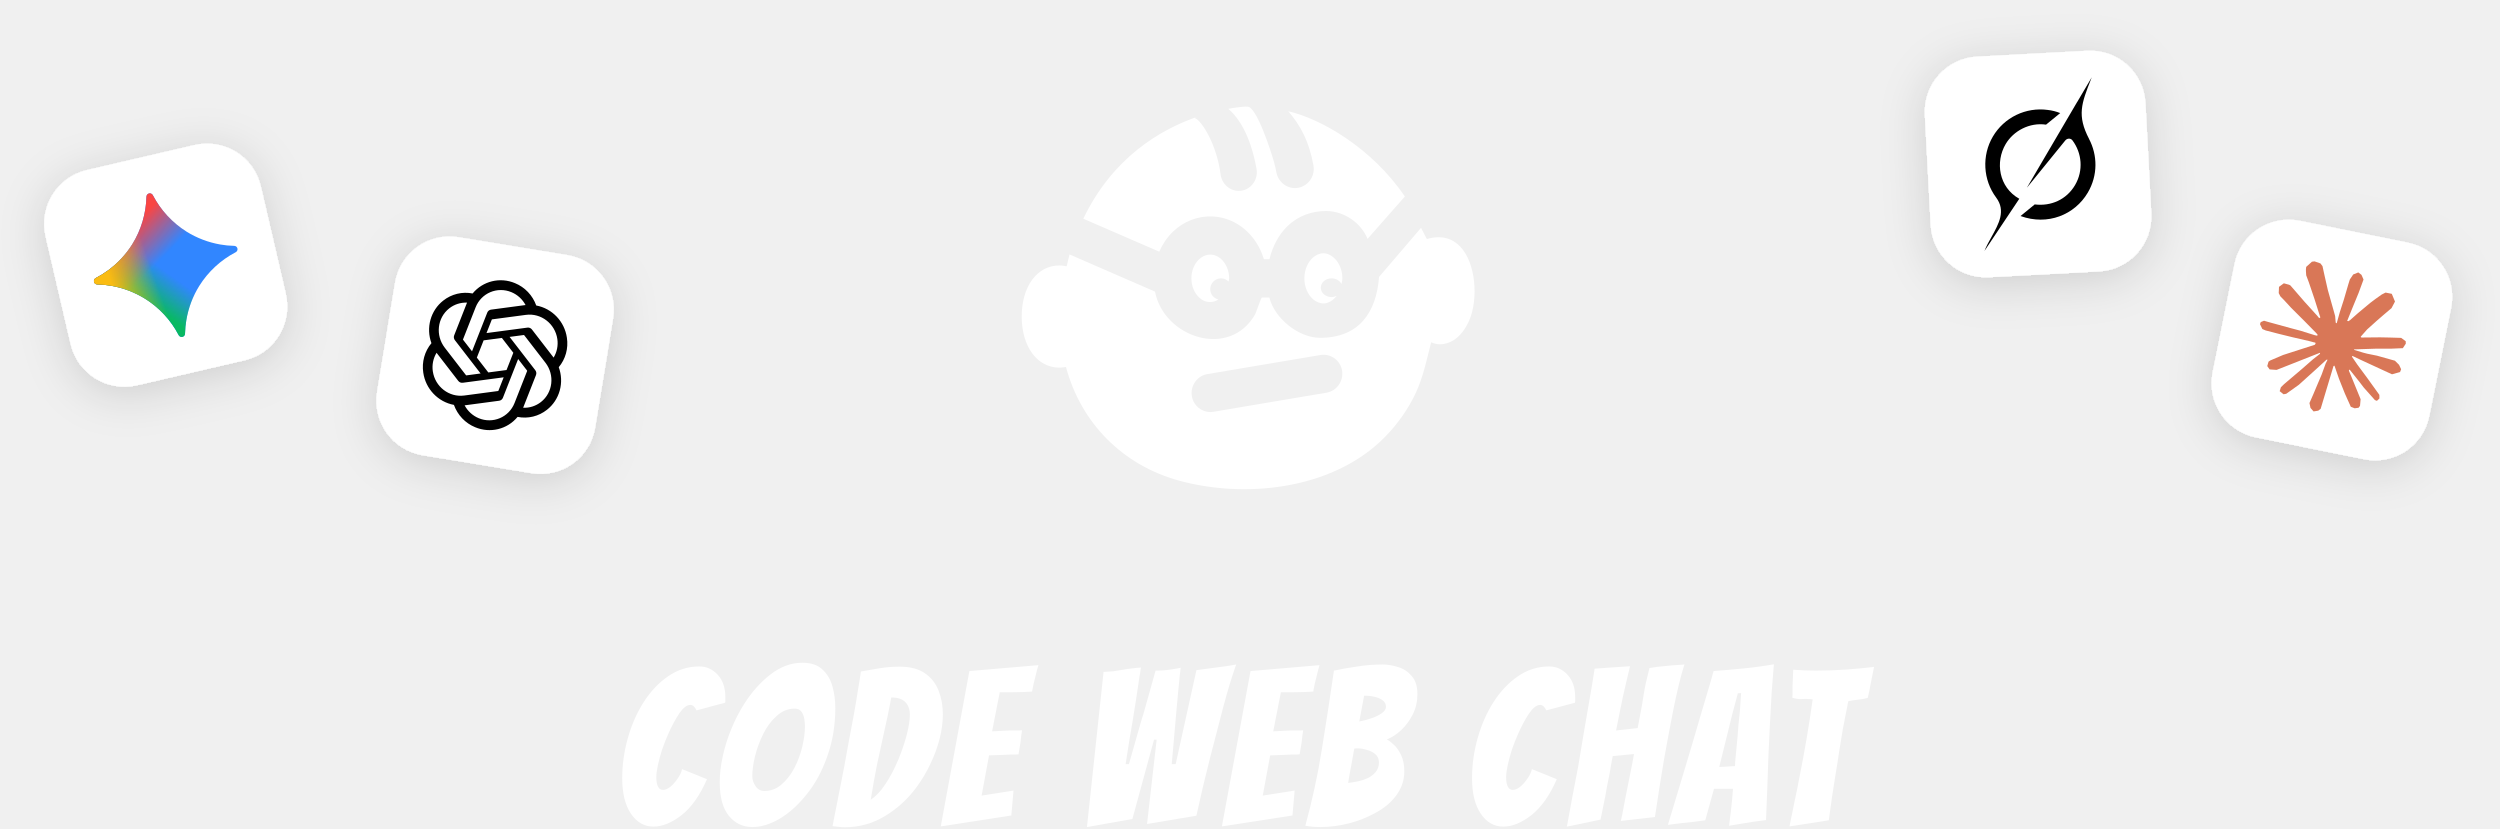
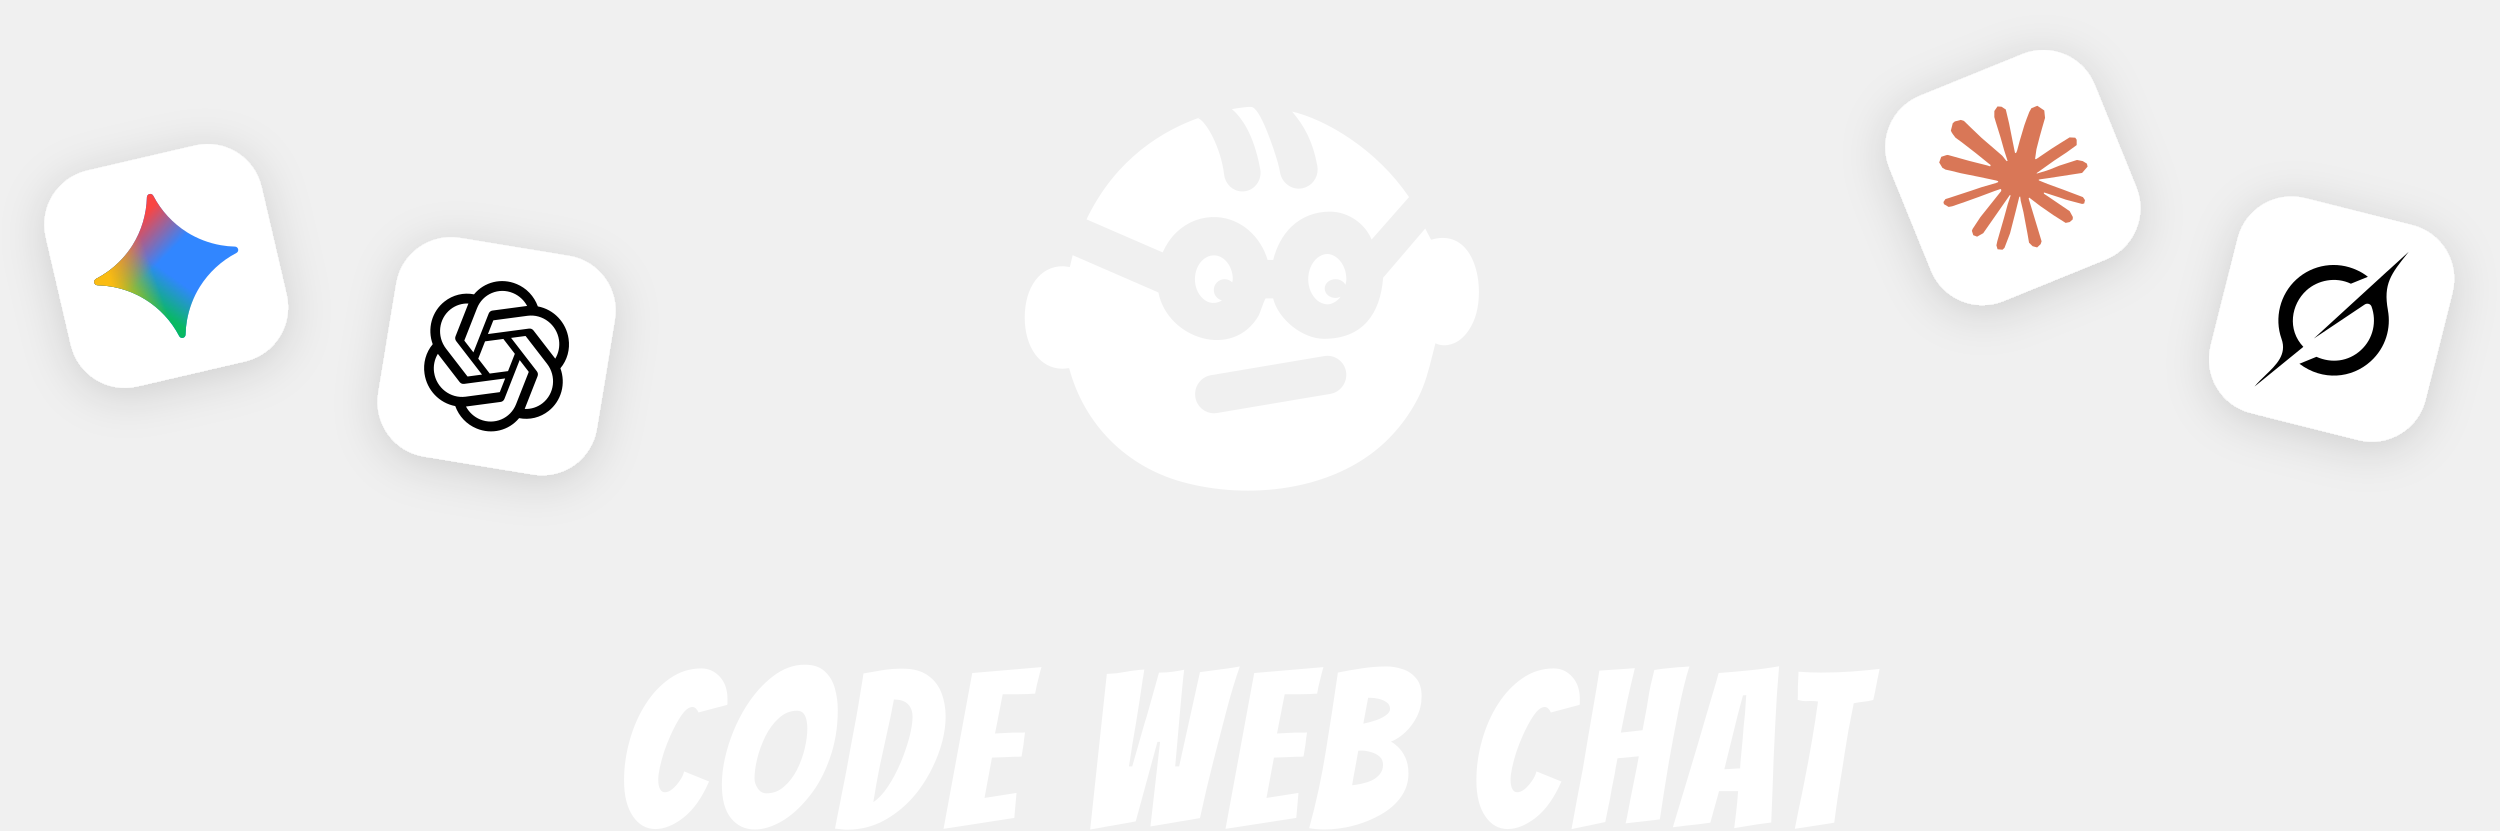
- <svg xmlns="http://www.w3.org/2000/svg" width="679" height="225" viewBox="0 0 679 225" fill="none">
+ <svg xmlns="http://www.w3.org/2000/svg" width="677" height="225" viewBox="0 0 677 225" fill="none">
  <g clip-path="url(#clip0_863_150)">
    <path fill-rule="evenodd" clip-rule="evenodd" d="M387.536 64.924C395.554 62.565 399.515 69.108 400.331 76.234C400.787 80.175 400.283 84.31 398.963 87.204C398.026 89.247 396.706 91.169 394.858 92.361C393.729 93.09 392.361 93.528 390.993 93.504C389.48 93.455 388.712 92.945 388.712 92.945C388.462 93.906 388.226 94.859 387.992 95.805C386.947 100.021 385.942 104.08 383.863 108.074C381.583 112.476 378.534 116.489 374.933 119.87C360.938 132.981 338.037 135.437 320.177 130.524C305.053 126.365 293.627 115.03 289.522 99.682C288.802 99.779 288.13 99.852 287.746 99.852C281.696 99.852 277.495 94.136 277.495 85.964C277.495 77.791 281.696 72.075 287.746 72.1C287.962 72.1 288.394 72.1 289.714 72.318C289.823 71.886 289.924 71.438 290.025 70.988C290.169 70.349 290.313 69.707 290.482 69.108L313.695 79.202C316.144 91.728 333.98 97.59 340.918 85.331C341.001 85.179 341.216 84.585 341.472 83.874C341.952 82.544 342.578 80.807 342.766 80.807H344.758C346.151 86.45 352.68 91.753 358.538 91.753C369.1 91.753 373.829 84.869 374.549 75.213L385.952 61.884C386.252 62.516 386.498 62.96 386.744 63.404C386.99 63.848 387.236 64.292 387.536 64.924ZM354.313 107.66L360.266 106.663C363.075 106.176 364.947 103.501 364.515 100.679C364.059 97.858 361.418 95.961 358.633 96.423L327.907 101.604C325.122 102.09 323.25 104.766 323.706 107.587C324.114 110.117 326.274 111.917 328.747 111.917C329.035 111.917 329.299 111.892 329.587 111.844L333.86 111.114L351.846 108.074L354.313 107.66Z" fill="white" />
    <path d="M349.896 30.215C353.28 34.155 355.561 38.436 356.737 44.955C357.169 47.338 355.897 49.746 353.688 50.671C353.568 50.719 353.424 50.768 353.304 50.817C350.352 51.838 347.231 49.868 346.655 46.779C346.487 45.879 346.295 44.979 346.055 44.152V44.128C346.055 44.128 346.007 43.982 345.935 43.714C345.215 41.136 341.23 28.755 338.781 28.974C338.781 28.974 338.421 28.853 336.212 29.145C336.164 29.145 336.116 29.169 336.068 29.169C336.045 29.169 336.045 29.169 336.021 29.169C335.324 29.266 334.484 29.388 333.596 29.558C333.884 29.801 334.148 30.045 334.436 30.312C336.021 31.942 339.477 35.979 341.278 45.855C341.83 48.968 339.501 51.887 336.404 51.838C336.381 51.838 336.333 51.838 336.309 51.838C333.836 51.79 331.819 49.844 331.507 47.363C330.571 39.652 326.514 32.769 324.474 32.039L325.17 31.723C315.208 35.153 302.173 42.79 294.227 59.403L314.848 68.354C315.736 66.335 316.984 64.462 318.568 62.93C321.569 60.035 325.482 58.576 329.491 58.795C336.021 59.16 341.35 63.951 343.27 70.397H344.782C345.647 66.87 347.303 63.708 349.751 61.349C352.68 58.551 356.401 57.311 360.146 57.311C365.115 57.311 369.676 60.57 371.428 64.875L381.559 53.37C372.653 40.212 358.778 32.258 349.896 30.215Z" fill="white" />
    <path d="M359.594 68.791C359.546 68.791 359.474 68.791 359.426 68.791C358.274 68.791 357.361 69.35 356.761 69.813C355.201 71.102 354.265 73.266 354.265 75.602C354.265 77.937 355.201 80.101 356.761 81.391C357.361 81.877 358.37 82.436 359.594 82.412C360.818 82.364 362.09 81.585 363.051 80.345C362.619 80.539 362.162 80.685 361.658 80.685C360.026 80.685 358.73 79.542 358.73 78.131C358.73 76.72 360.026 75.602 361.658 75.602C362.859 75.602 363.891 76.234 364.347 77.134C364.443 76.623 364.587 76.161 364.587 75.602C364.587 71.661 361.994 68.913 359.594 68.791Z" fill="white" />
    <path d="M328.939 69.156C328.867 69.156 328.795 69.156 328.699 69.156C327.306 69.156 326.25 69.862 325.602 70.494C324.33 71.71 323.586 73.583 323.586 75.602C323.586 77.621 324.33 79.493 325.602 80.71C326.274 81.366 327.331 82.145 328.915 82.023C329.635 81.975 330.307 81.731 330.907 81.342C329.635 81.026 328.699 79.907 328.699 78.521C328.699 76.915 330.019 75.602 331.627 75.602C332.444 75.602 333.164 75.942 333.692 76.478C333.716 76.186 333.836 75.918 333.836 75.602C333.836 72.197 331.627 69.302 328.939 69.156Z" fill="white" />
  </g>
  <path d="M486.03 224.448C486.465 222.272 486.9 220.116 487.335 217.979C487.81 215.804 488.245 213.667 488.641 211.57C490.144 204.054 491.37 196.853 492.32 189.97C491.885 189.89 491.43 189.851 490.955 189.851C490.48 189.811 490.025 189.811 489.59 189.851C488.641 189.93 487.711 189.811 486.801 189.495C486.841 189.178 486.86 188.842 486.86 188.486C486.86 188.09 486.86 187.695 486.86 187.299C486.86 186.864 486.86 186.449 486.86 186.053C486.86 185.618 486.88 185.202 486.92 184.807C486.959 184.372 486.979 183.917 486.979 183.442C486.979 182.928 486.999 182.413 487.038 181.899C488.067 181.978 489.096 182.037 490.124 182.077C491.153 182.116 492.181 182.136 493.21 182.136C496.138 182.136 498.927 182.037 501.577 181.84C504.268 181.642 506.74 181.404 508.995 181.127L508.343 184.332L507.808 187.121C507.611 188.15 507.433 188.961 507.274 189.554C506.839 189.673 506.404 189.772 505.969 189.851C505.534 189.93 505.098 189.989 504.663 190.029C504.228 190.068 503.773 190.128 503.298 190.207C502.863 190.286 502.428 190.365 501.993 190.444C501.399 193.372 500.905 195.904 500.509 198.04C500.153 200.177 499.817 202.234 499.5 204.212C499.223 206.15 498.887 208.287 498.492 210.621C497.819 214.617 497.226 218.672 496.711 222.786L486.03 224.448Z" fill="white" />
  <path d="M469.621 224.27C469.7 223.597 469.779 222.945 469.858 222.312C469.937 221.679 470.017 221.046 470.096 220.413L470.452 217.089C470.491 216.536 470.531 216.021 470.57 215.547C470.61 215.072 470.65 214.637 470.689 214.241H465.526L463.153 222.786C462.282 222.905 461.254 223.044 460.067 223.202C458.88 223.321 457.772 223.439 456.743 223.558C456.11 223.637 455.478 223.716 454.845 223.795C454.251 223.874 453.638 223.953 453.005 224.033L457.693 208.485C458.247 206.625 458.88 204.509 459.592 202.135C460.304 199.761 461.016 197.328 461.728 194.836C462.48 192.343 463.172 190.009 463.805 187.833C464.478 185.618 465.012 183.759 465.408 182.255C468.098 182.057 470.828 181.82 473.597 181.543C476.406 181.266 479.136 180.89 481.786 180.416C481.588 182.631 481.391 185.143 481.193 187.952C481.035 190.721 480.876 193.59 480.718 196.557C480.599 199.524 480.461 202.452 480.303 205.34C480.224 208.069 480.125 210.898 480.006 213.826C479.887 216.714 479.769 219.681 479.65 222.727C479.056 222.806 478.463 222.885 477.87 222.964C477.276 223.044 476.683 223.123 476.089 223.202C475.1 223.36 474.012 223.538 472.825 223.736C471.639 223.934 470.57 224.112 469.621 224.27ZM466.951 208.307C467.188 208.307 467.623 208.287 468.256 208.247C468.929 208.208 469.562 208.168 470.155 208.129C470.748 208.089 471.105 208.069 471.223 208.069C471.223 207.555 471.302 206.507 471.461 204.924C471.619 203.342 471.777 201.68 471.935 199.939C472.014 198.911 472.094 197.862 472.173 196.794C472.291 195.686 472.41 194.559 472.529 193.412L472.885 188.249L471.995 188.308L470.63 193.412L466.951 208.307Z" fill="white" />
  <path d="M425.566 224.507C426.08 221.777 426.575 219.087 427.049 216.436C427.564 213.746 428.078 211.076 428.592 208.425C429.146 205.142 429.66 202.056 430.135 199.168C430.649 196.28 431.144 193.411 431.619 190.563C432.133 187.714 432.627 184.728 433.102 181.602L442.716 180.949C442.043 183.719 441.371 186.607 440.698 189.613C440.065 192.62 439.472 195.548 438.918 198.396L444.793 197.743C445.07 196.359 445.327 194.994 445.564 193.649C445.841 192.264 446.079 190.899 446.276 189.554C446.474 188.249 446.712 186.923 446.989 185.578C447.305 184.193 447.641 182.809 447.997 181.424C449.422 181.187 450.866 181.009 452.329 180.89C453.793 180.732 455.02 180.633 456.009 180.593C456.998 180.514 457.492 180.475 457.492 180.475C456.978 182.057 456.464 183.917 455.949 186.053C455.435 188.189 454.94 190.444 454.466 192.818C453.991 195.192 453.536 197.565 453.101 199.939C452.666 202.273 452.27 204.449 451.914 206.467C451.479 208.999 451.063 211.551 450.668 214.122C450.272 216.654 449.877 219.245 449.481 221.896L440.223 222.964C440.5 221.777 440.738 220.61 440.936 219.463C441.173 218.276 441.39 217.129 441.588 216.021C441.984 214.122 442.38 212.144 442.775 210.087C443.21 208.03 443.547 206.269 443.784 204.805L438.028 205.339C437.869 206.091 437.711 206.902 437.553 207.772C437.434 208.643 437.276 209.572 437.078 210.562C436.88 211.551 436.683 212.52 436.485 213.469C436.327 214.379 436.168 215.289 436.01 216.199C435.812 217.267 435.595 218.335 435.357 219.404C435.12 220.472 434.902 221.54 434.705 222.608L425.566 224.507Z" fill="white" />
  <path d="M408.293 224.507C405.801 224.507 403.763 223.34 402.181 221.006C400.598 218.672 399.807 215.467 399.807 211.392C399.807 207.674 400.321 204.014 401.35 200.414C402.379 196.774 403.823 193.51 405.682 190.622C407.542 187.734 409.737 185.42 412.269 183.679C414.841 181.899 417.669 181.009 420.755 181.009C422.694 181.009 424.355 181.76 425.74 183.264C427.125 184.767 427.817 186.785 427.817 189.317V190.029C427.817 190.187 427.817 190.326 427.817 190.444C427.817 190.563 427.797 190.701 427.758 190.86L419.984 192.937C419.509 191.948 418.955 191.453 418.322 191.453C417.373 191.453 416.364 192.225 415.296 193.768C414.267 195.31 413.278 197.15 412.329 199.286C411.696 200.711 411.122 202.174 410.608 203.678C410.133 205.181 409.757 206.586 409.48 207.891C409.203 209.197 409.065 210.265 409.065 211.096C409.065 212.322 409.243 213.212 409.599 213.766C409.876 214.28 410.311 214.538 410.904 214.538C411.498 214.538 412.15 214.261 412.863 213.707C413.575 213.113 414.228 212.381 414.821 211.511C415.454 210.641 415.869 209.77 416.067 208.9L422.832 211.63C420.894 216.061 418.579 219.325 415.889 221.421C413.238 223.479 410.706 224.507 408.293 224.507Z" fill="white" />
  <path d="M358.62 224.626C357.157 224.626 355.792 224.507 354.526 224.27C356.425 217.346 357.928 210.383 359.036 203.381C360.183 196.339 361.271 189.257 362.3 182.136C364.357 181.701 366.493 181.325 368.709 181.009C370.924 180.653 373.219 180.475 375.592 180.475C376.898 180.475 378.283 180.712 379.746 181.187C381.21 181.622 382.437 182.433 383.426 183.62C384.454 184.767 384.969 186.409 384.969 188.545C384.969 190.523 384.553 192.343 383.722 194.005C382.892 195.666 381.843 197.091 380.577 198.278C379.311 199.464 378.006 200.315 376.661 200.829C377.214 201.106 377.867 201.601 378.619 202.313C379.371 203.025 380.023 203.974 380.577 205.161C381.131 206.348 381.408 207.792 381.408 209.493C381.408 211.867 380.696 214.023 379.272 215.962C377.887 217.861 376.028 219.443 373.693 220.709C371.438 221.975 369.005 222.944 366.394 223.617C363.783 224.29 361.192 224.626 358.62 224.626ZM369.183 195.963C370.41 195.726 371.577 195.409 372.685 195.014C373.792 194.618 374.682 194.163 375.355 193.649C376.067 193.134 376.423 192.581 376.423 191.987C376.423 191.235 376.126 190.642 375.533 190.207C374.94 189.772 374.228 189.455 373.397 189.257C372.566 189.06 371.794 188.961 371.082 188.961H370.489C370.212 190.543 369.955 191.928 369.717 193.115C369.48 194.262 369.302 195.211 369.183 195.963ZM366.157 212.639C366.948 212.559 367.818 212.421 368.768 212.223C369.717 212.025 370.627 211.729 371.498 211.333C372.368 210.898 373.08 210.344 373.634 209.671C374.228 208.959 374.524 208.109 374.524 207.12C374.524 206.17 374.208 205.418 373.575 204.865C372.942 204.311 372.17 203.915 371.26 203.678C370.39 203.401 369.559 203.262 368.768 203.262H368.293C368.095 203.262 367.937 203.282 367.818 203.322C367.581 204.785 367.304 206.328 366.988 207.95C366.671 209.572 366.394 211.135 366.157 212.639Z" fill="white" />
  <path d="M331.867 224.448L339.641 182.255L358.394 180.653C358.117 181.523 357.879 182.413 357.681 183.323C357.484 184.075 357.286 184.866 357.088 185.697C356.93 186.488 356.791 187.2 356.673 187.833C356.158 187.873 355.426 187.912 354.477 187.952C353.527 187.952 352.558 187.972 351.569 188.011C350.58 188.011 349.729 188.011 349.017 188.011C348.305 188.011 347.929 188.011 347.89 188.011L345.813 198.634L349.255 198.456C349.69 198.416 350.125 198.396 350.56 198.396C351.035 198.396 351.49 198.396 351.925 198.396C352.36 198.396 352.756 198.396 353.112 198.396C353.468 198.396 353.745 198.377 353.943 198.337C353.864 198.891 353.785 199.445 353.705 199.999C353.666 200.513 353.607 201.047 353.527 201.601L352.993 204.865C352.795 204.904 352.538 204.924 352.222 204.924C351.905 204.924 351.529 204.924 351.094 204.924C350.659 204.964 350.204 204.983 349.729 204.983C349.255 204.983 348.8 205.003 348.365 205.043C347.85 205.082 347.316 205.102 346.762 205.102C346.208 205.102 345.615 205.122 344.982 205.161L342.964 216.081L351.628 214.716L351.035 221.481L331.867 224.448Z" fill="white" />
  <path d="M295.218 224.626L299.728 182.492C300.638 182.453 301.528 182.393 302.398 182.314C303.308 182.196 304.179 182.057 305.009 181.899C305.801 181.741 306.612 181.622 307.442 181.543C308.273 181.424 309.084 181.345 309.875 181.305L309.697 182.492C309.658 182.888 309.579 183.343 309.46 183.857C309.381 184.332 309.302 184.886 309.223 185.519C309.025 186.903 308.788 188.486 308.511 190.266C308.234 192.046 307.917 194.025 307.561 196.201C307.324 197.546 307.047 199.168 306.73 201.067C306.453 202.966 306.117 205.122 305.721 207.535H306.612C307.126 205.715 307.601 204.054 308.036 202.55C308.471 201.047 308.847 199.722 309.163 198.574C309.48 197.427 309.777 196.398 310.054 195.488C310.37 194.539 310.627 193.688 310.825 192.937C311.656 190.009 312.328 187.616 312.843 185.756C313.357 183.897 313.693 182.69 313.851 182.136H314.386C315.414 182.136 316.482 182.057 317.59 181.899C318.737 181.741 319.766 181.563 320.676 181.365C320.636 181.523 320.557 182.176 320.439 183.323C320.32 184.47 320.181 185.875 320.023 187.536C319.865 189.198 319.707 190.919 319.548 192.699C319.271 196.062 319.014 198.99 318.777 201.482C318.579 203.974 318.401 205.992 318.243 207.535H319.311L324.949 182.018L328.925 181.483C329.478 181.404 330.052 181.325 330.646 181.246C331.239 181.167 331.852 181.088 332.485 181.009C333.632 180.85 334.72 180.672 335.749 180.475C334.562 183.798 333.375 187.714 332.188 192.225C331.002 196.735 329.815 201.304 328.628 205.933C327.995 208.465 327.362 211.036 326.729 213.647C326.135 216.219 325.542 218.85 324.949 221.54L311.537 223.795L314.148 200.889H313.436L307.561 222.43L295.218 224.626Z" fill="white" />
  <path d="M255.51 224.448L263.283 182.255L282.036 180.653C281.759 181.523 281.522 182.413 281.324 183.323C281.126 184.075 280.928 184.866 280.73 185.697C280.572 186.488 280.434 187.2 280.315 187.833C279.801 187.873 279.069 187.912 278.119 187.952C277.17 187.952 276.2 187.972 275.211 188.011C274.222 188.011 273.372 188.011 272.66 188.011C271.948 188.011 271.572 188.011 271.532 188.011L269.455 198.634L272.897 198.456C273.332 198.416 273.767 198.396 274.203 198.396C274.677 198.396 275.132 198.396 275.567 198.396C276.003 198.396 276.398 198.396 276.754 198.396C277.11 198.396 277.387 198.377 277.585 198.337C277.506 198.891 277.427 199.445 277.348 199.999C277.308 200.513 277.249 201.047 277.17 201.601L276.636 204.865C276.438 204.904 276.181 204.924 275.864 204.924C275.548 204.924 275.172 204.924 274.737 204.924C274.301 204.964 273.847 204.983 273.372 204.983C272.897 204.983 272.442 205.003 272.007 205.043C271.493 205.082 270.958 205.102 270.405 205.102C269.851 205.102 269.257 205.122 268.624 205.161L266.607 216.081L275.271 214.716L274.677 221.481L255.51 224.448Z" fill="white" />
  <path d="M229.434 224.685C228.88 224.685 228.326 224.645 227.772 224.566C227.218 224.527 226.664 224.467 226.111 224.388L229.256 208.425C229.651 206.249 230.067 203.954 230.502 201.541C230.977 199.088 231.432 196.675 231.867 194.301C232.302 191.888 232.678 189.653 232.994 187.596C233.35 185.538 233.627 183.798 233.825 182.373C235.526 182.057 237.247 181.76 238.988 181.483C240.729 181.206 242.509 181.068 244.329 181.068C247.256 181.068 249.571 181.681 251.272 182.908C252.973 184.094 254.2 185.677 254.951 187.655C255.703 189.593 256.079 191.73 256.079 194.064C256.079 196.161 255.782 198.376 255.189 200.71C254.595 203.005 253.745 205.3 252.637 207.594C251.569 209.849 250.283 211.986 248.78 214.003C246.445 217.129 243.597 219.7 240.234 221.718C236.911 223.696 233.311 224.685 229.434 224.685ZM236.496 217.208C237.88 216.298 239.186 214.913 240.412 213.054C241.678 211.194 242.865 208.959 243.973 206.348C244.962 203.935 245.733 201.66 246.287 199.524C246.841 197.348 247.118 195.548 247.118 194.123C247.118 192.66 246.703 191.512 245.872 190.681C245.081 189.851 243.815 189.435 242.074 189.435C241.441 192.838 240.788 195.983 240.116 198.871C239.483 201.759 238.85 204.667 238.217 207.594C237.623 210.522 237.049 213.726 236.496 217.208Z" fill="white" />
  <path d="M204.381 224.626C201.77 224.626 199.634 223.617 197.972 221.599C196.311 219.582 195.48 216.535 195.48 212.461C195.48 210.206 195.757 207.832 196.311 205.339C196.865 202.847 197.636 200.394 198.625 197.981C199.614 195.568 200.762 193.332 202.067 191.275C204.164 187.952 206.577 185.242 209.307 183.145C212.037 181.048 214.905 180 217.912 180C220.285 180 222.105 180.613 223.371 181.84C224.677 183.026 225.587 184.569 226.101 186.468C226.615 188.328 226.872 190.266 226.872 192.284C226.872 196.992 226.141 201.383 224.677 205.458C223.253 209.493 221.393 212.916 219.098 215.724C216.804 218.613 214.351 220.828 211.74 222.371C209.168 223.874 206.716 224.626 204.381 224.626ZM207.586 214.834C209.366 214.834 210.929 214.241 212.274 213.054C213.659 211.867 214.826 210.364 215.775 208.544C216.725 206.685 217.437 204.746 217.912 202.728C218.386 200.711 218.624 198.891 218.624 197.269C218.624 196.636 218.564 195.963 218.446 195.251C218.327 194.499 218.07 193.847 217.674 193.293C217.279 192.739 216.665 192.462 215.835 192.462C214.015 192.462 212.373 193.135 210.909 194.48C209.445 195.785 208.219 197.447 207.23 199.464C206.241 201.522 205.509 203.539 205.034 205.517C204.559 207.496 204.322 209.296 204.322 210.918C204.322 211.748 204.619 212.619 205.212 213.529C205.806 214.399 206.597 214.834 207.586 214.834Z" fill="white" />
  <path d="M177.481 224.507C174.989 224.507 172.952 223.34 171.369 221.006C169.787 218.672 168.995 215.467 168.995 211.392C168.995 207.674 169.51 204.014 170.538 200.414C171.567 196.774 173.011 193.51 174.87 190.622C176.73 187.734 178.925 185.42 181.457 183.679C184.029 181.899 186.858 181.009 189.943 181.009C191.882 181.009 193.544 181.76 194.928 183.264C196.313 184.767 197.005 186.785 197.005 189.317V190.029C197.005 190.187 197.005 190.326 197.005 190.444C197.005 190.563 196.985 190.701 196.946 190.86L189.172 192.937C188.697 191.948 188.143 191.453 187.51 191.453C186.561 191.453 185.552 192.225 184.484 193.768C183.455 195.31 182.466 197.15 181.517 199.286C180.884 200.711 180.31 202.174 179.796 203.678C179.321 205.181 178.945 206.586 178.668 207.891C178.391 209.197 178.253 210.265 178.253 211.096C178.253 212.322 178.431 213.212 178.787 213.766C179.064 214.28 179.499 214.538 180.093 214.538C180.686 214.538 181.339 214.261 182.051 213.707C182.763 213.113 183.416 212.381 184.009 211.511C184.642 210.641 185.058 209.77 185.255 208.9L192.02 211.63C190.082 216.061 187.768 219.325 185.077 221.421C182.427 223.479 179.895 224.507 177.481 224.507Z" fill="white" />
  <g filter="url(#filter0_d_863_150)">
    <rect x="8.995" y="49.592" width="60" height="60" rx="15" transform="rotate(-13.0929 8.99536 49.5918)" fill="white" />
    <path d="M59.792 66.4C56.559 65.831 53.464 64.649 50.675 62.918C46.787 60.492 43.62 57.069 41.503 53.006C41.41 52.825 41.259 52.681 41.074 52.596C40.889 52.51 40.682 52.489 40.484 52.535C40.285 52.581 40.108 52.692 39.98 52.85C39.852 53.008 39.781 53.204 39.776 53.407C39.667 57.988 38.335 62.457 35.918 66.35C34.179 69.134 31.924 71.561 29.273 73.498C28.237 74.261 27.147 74.935 26.007 75.523C25.825 75.615 25.679 75.766 25.593 75.951C25.506 76.136 25.484 76.345 25.531 76.544C25.577 76.743 25.689 76.92 25.848 77.048C26.007 77.176 26.204 77.247 26.408 77.25C27.691 77.273 28.963 77.397 30.233 77.624C33.466 78.192 36.561 79.374 39.35 81.106C43.239 83.532 46.406 86.955 48.524 91.019C48.616 91.201 48.767 91.347 48.952 91.433C49.137 91.52 49.346 91.542 49.545 91.495C49.744 91.449 49.921 91.338 50.049 91.178C50.177 91.019 50.248 90.822 50.251 90.618C50.273 89.334 50.397 88.061 50.625 86.791C51.193 83.558 52.375 80.463 54.107 77.674C56.533 73.786 59.956 70.619 64.02 68.502C64.201 68.409 64.345 68.258 64.43 68.073C64.516 67.888 64.537 67.681 64.491 67.483C64.445 67.284 64.334 67.107 64.176 66.979C64.018 66.851 63.822 66.779 63.619 66.775C62.335 66.752 61.056 66.627 59.792 66.4Z" fill="#3186FF" />
    <path d="M59.792 66.4C56.559 65.831 53.464 64.649 50.675 62.918C46.787 60.492 43.62 57.069 41.503 53.006C41.41 52.825 41.259 52.681 41.074 52.596C40.889 52.51 40.682 52.489 40.484 52.535C40.285 52.581 40.108 52.692 39.98 52.85C39.852 53.008 39.781 53.204 39.776 53.407C39.667 57.988 38.335 62.457 35.918 66.35C34.179 69.134 31.924 71.561 29.273 73.498C28.237 74.261 27.147 74.935 26.007 75.523C25.825 75.615 25.679 75.766 25.593 75.951C25.506 76.136 25.484 76.345 25.531 76.544C25.577 76.743 25.689 76.92 25.848 77.048C26.007 77.176 26.204 77.247 26.408 77.25C27.691 77.273 28.963 77.397 30.233 77.624C33.466 78.192 36.561 79.374 39.35 81.106C43.239 83.532 46.406 86.955 48.524 91.019C48.616 91.201 48.767 91.347 48.952 91.433C49.137 91.52 49.346 91.542 49.545 91.495C49.744 91.449 49.921 91.338 50.049 91.178C50.177 91.019 50.248 90.822 50.251 90.618C50.273 89.334 50.397 88.061 50.625 86.791C51.193 83.558 52.375 80.463 54.107 77.674C56.533 73.786 59.956 70.619 64.02 68.502C64.201 68.409 64.345 68.258 64.43 68.073C64.516 67.888 64.537 67.681 64.491 67.483C64.445 67.284 64.334 67.107 64.176 66.979C64.018 66.851 63.822 66.779 63.619 66.775C62.335 66.752 61.056 66.627 59.792 66.4Z" fill="url(#paint0_linear_863_150)" />
    <path d="M59.792 66.4C56.559 65.831 53.464 64.649 50.675 62.918C46.787 60.492 43.62 57.069 41.503 53.006C41.41 52.825 41.259 52.681 41.074 52.596C40.889 52.51 40.682 52.489 40.484 52.535C40.285 52.581 40.108 52.692 39.98 52.85C39.852 53.008 39.781 53.204 39.776 53.407C39.667 57.988 38.335 62.457 35.918 66.35C34.179 69.134 31.924 71.561 29.273 73.498C28.237 74.261 27.147 74.935 26.007 75.523C25.825 75.615 25.679 75.766 25.593 75.951C25.506 76.136 25.484 76.345 25.531 76.544C25.577 76.743 25.689 76.92 25.848 77.048C26.007 77.176 26.204 77.247 26.408 77.25C27.691 77.273 28.963 77.397 30.233 77.624C33.466 78.192 36.561 79.374 39.35 81.106C43.239 83.532 46.406 86.955 48.524 91.019C48.616 91.201 48.767 91.347 48.952 91.433C49.137 91.52 49.346 91.542 49.545 91.495C49.744 91.449 49.921 91.338 50.049 91.178C50.177 91.019 50.248 90.822 50.251 90.618C50.273 89.334 50.397 88.061 50.625 86.791C51.193 83.558 52.375 80.463 54.107 77.674C56.533 73.786 59.956 70.619 64.02 68.502C64.201 68.409 64.345 68.258 64.43 68.073C64.516 67.888 64.537 67.681 64.491 67.483C64.445 67.284 64.334 67.107 64.176 66.979C64.018 66.851 63.822 66.779 63.619 66.775C62.335 66.752 61.056 66.627 59.792 66.4Z" fill="url(#paint1_linear_863_150)" />
    <path d="M59.792 66.4C56.559 65.831 53.464 64.649 50.675 62.918C46.787 60.492 43.62 57.069 41.503 53.006C41.41 52.825 41.259 52.681 41.074 52.596C40.889 52.51 40.682 52.489 40.484 52.535C40.285 52.581 40.108 52.692 39.98 52.85C39.852 53.008 39.781 53.204 39.776 53.407C39.667 57.988 38.335 62.457 35.918 66.35C34.179 69.134 31.924 71.561 29.273 73.498C28.237 74.261 27.147 74.935 26.007 75.523C25.825 75.615 25.679 75.766 25.593 75.951C25.506 76.136 25.484 76.345 25.531 76.544C25.577 76.743 25.689 76.92 25.848 77.048C26.007 77.176 26.204 77.247 26.408 77.25C27.691 77.273 28.963 77.397 30.233 77.624C33.466 78.192 36.561 79.374 39.35 81.106C43.239 83.532 46.406 86.955 48.524 91.019C48.616 91.201 48.767 91.347 48.952 91.433C49.137 91.52 49.346 91.542 49.545 91.495C49.744 91.449 49.921 91.338 50.049 91.178C50.177 91.019 50.248 90.822 50.251 90.618C50.273 89.334 50.397 88.061 50.625 86.791C51.193 83.558 52.375 80.463 54.107 77.674C56.533 73.786 59.956 70.619 64.02 68.502C64.201 68.409 64.345 68.258 64.43 68.073C64.516 67.888 64.537 67.681 64.491 67.483C64.445 67.284 64.334 67.107 64.176 66.979C64.018 66.851 63.822 66.779 63.619 66.775C62.335 66.752 61.056 66.627 59.792 66.4Z" fill="url(#paint2_linear_863_150)" />
  </g>
  <g filter="url(#filter1_d_863_150)">
-     <rect x="609.88" y="57" width="60" height="60" rx="15" transform="rotate(11.4243 609.88 57)" fill="white" />
    <g clip-path="url(#clip1_863_150)">
-       <path d="M620.126 96.402L628.711 93.636L628.918 93.287L628.829 93.051L628.455 92.975L627.18 92.636L622.797 91.626L619.008 90.696L615.346 89.748L614.453 89.362L613.811 88.034L614.017 87.477L614.907 87.111L616.008 87.435L618.457 88.105L622.126 89.115L624.793 89.819L628.709 91.044L629.345 91.173L629.487 90.934L629.3 90.73L629.164 90.538L625.838 87.152L622.227 83.552L620.365 81.523L619.344 80.482L618.902 79.607L618.977 77.908L620.287 76.945L621.706 77.334L622.054 77.508L623.286 78.923L625.916 81.964L629.38 85.781L629.876 86.398L630.147 86.278L630.202 86.165L630.025 85.663L628.619 81.22L627.078 76.675L626.367 74.776L626.294 73.709C626.266 73.299 626.29 72.888 626.364 72.484L627.921 71.076L628.64 70.993L630.222 71.541L630.788 72.274L631.334 74.789L632.236 78.761L633.776 84.224L634.224 85.842L634.346 87.281L634.411 87.728L634.669 87.78L634.717 87.542L635.49 84.797L636.568 81.453L637.834 77.126L638.215 75.911L639.13 74.548L640.513 73.991L641.374 74.641L641.932 75.919L641.676 76.622L640.598 79.551L638.726 84.109L637.491 87.162L637.837 87.232L638.314 86.917L640.354 85.108L643.734 82.282L645.198 81.183L646.885 79.987L647.921 79.463L649.608 79.804L650.477 81.9L649.537 83.692L647.354 85.541L645.537 87.116L642.911 89.476L641.172 91.437L641.255 91.641L641.568 91.67L646.434 91.623L649.047 91.675L652.159 91.768L653.392 92.677L653.41 93.353L652.608 94.563L649.231 94.707L645.306 94.699L639.419 94.892L639.341 94.927L639.401 95.043L641.883 95.793L642.953 96.07L645.603 96.606L650.462 97.97L651.58 99.084L652.144 100.282L651.855 101.049L649.665 101.66L647.114 100.484L641.16 97.733L639.125 96.762L638.828 96.702L638.791 96.882L640.224 98.987L642.904 102.607L646.233 107.241L646.25 108.227L645.574 108.864L645.035 108.672L641.979 105.237L640.836 103.736L638.224 100.454L638.015 100.411L637.959 100.689L638.47 101.896L641.139 108.422L640.981 110.227L640.587 110.747L639.524 110.895L638.473 110.475L636.863 106.876L635.267 102.869L634.041 99.318L633.786 99.402L630.29 111.03L629.652 111.53L628.369 111.747L627.529 110.793L627.25 109.467L628.263 107.162L629.534 104.147L630.553 101.752L631.648 98.742L632.134 97.766L632.128 97.693L631.894 97.677L628.902 100.416L624.368 104.508L620.94 106.952L620.209 107.083L619.16 106.242L619.488 105.183L620.337 104.353L625.241 100.182L628.215 97.582L630.092 96.115L630.135 95.855L630.045 95.837L618.324 100.467L616.43 100.333L615.785 99.427L616.131 98.228L616.588 97.908L620.138 96.394L620.126 96.402Z" fill="#D97757" />
+       <rect x="505.995" y="31.592" width="60" height="60" rx="15" transform="rotate(-22.1185 505.995 31.5918)" fill="white" />
+       <g clip-path="url(#clip2_863_150)">
+         <path d="M536.308 58.77L541.934 51.721L541.914 51.316L541.71 51.169L541.356 51.312L540.106 51.734L535.895 53.314L532.222 54.633L528.647 55.866L527.69 56.038L526.42 55.285L526.284 54.707L526.823 53.911L527.92 53.573L530.332 52.778L533.948 51.592L536.56 50.705L540.501 49.562L541.102 49.318L541.088 49.041L540.82 48.974L540.6 48.889L535.957 47.904L530.958 46.9L528.285 46.237L526.859 45.933L526.007 45.449L525.131 43.991L525.69 42.465L527.088 42.005L527.474 41.958L529.283 42.456L533.155 43.538L538.152 44.805L538.906 45.045L539.065 44.795L539.049 44.671L538.624 44.35L534.997 41.424L531.201 38.487L529.56 37.298L528.909 36.449C528.659 36.122 528.452 35.766 528.291 35.388L528.81 33.355L529.363 32.889L530.985 32.471L531.862 32.769L533.707 34.563L536.653 37.376L540.955 41.079L542.223 42.179L543.12 43.311L543.421 43.648L543.664 43.549L543.573 43.323L542.7 40.609L541.751 37.225L540.415 32.92L540.062 31.696L540.071 30.055L540.916 28.827L541.993 28.893L543.164 29.649L543.339 30.377L544.059 33.414L545.018 38.247L545.675 41.474L546.002 41.341L546.225 40.815L546.927 38.18L548.182 33.957L548.795 32.233L549.54 30.303L550.114 29.295L551.709 28.646L553.591 29.913L553.797 31.926L553 34.674L552.356 36.99L551.471 40.408L551.105 43.004L551.287 43.128L551.565 42.979L555.594 40.251L557.801 38.85L560.446 37.209L561.975 37.285L562.364 37.838L562.364 39.289L559.628 41.276L556.353 43.438L551.554 46.851L551.508 46.924L551.621 46.987L554.105 46.241L555.15 45.881L557.654 44.863L562.458 43.315L564.005 43.625L565.138 44.313L565.32 45.111L563.833 46.831L561.057 47.26L554.574 48.258L552.341 48.573L552.06 48.687L552.13 48.857L554.487 49.82L558.72 51.356L564.057 53.379L564.615 54.192L564.404 55.096L563.848 55.234L559.404 54.059L557.621 53.44L553.631 52.147L553.433 52.228L553.54 52.49L554.632 53.214L560.463 57.178L561.329 58.769L561.288 59.421L560.483 60.132L559.375 60.362L556.045 58.252L552.501 55.794L549.517 53.512L549.351 53.723L552.862 65.346L552.606 66.116L551.656 67.006L550.43 66.675L549.464 65.724L549.035 63.242L548.428 60.028L547.954 57.468L547.204 54.355L547.07 53.272L547.025 53.215L546.82 53.33L545.84 57.267L544.322 63.182L542.815 67.114L542.279 67.627L540.94 67.506L540.628 66.442L540.877 65.281L542.659 59.095L543.701 55.285L544.456 53.025L544.347 52.785L544.262 52.819L537.052 63.155L535.399 64.089L534.36 63.691L533.986 62.501L534.191 61.98L536.313 58.757L536.308 58.77Z" fill="#D97757" />
+       </g>
    </g>
  </g>
  <g filter="url(#filter2_d_863_150)">
-     <rect x="521.995" y="16.172" width="60" height="60" rx="15" transform="rotate(-3.03062 521.995 16.1724)" fill="white" />
-     <g clip-path="url(#clip2_863_150)">
-       <path fill-rule="evenodd" clip-rule="evenodd" d="M550.502 50.99L560.925 38.154C561.435 37.523 562.384 37.473 562.873 38.12C565.44 41.535 565.917 46.311 563.58 50.276C561.244 54.242 557.039 56.062 552.627 55.52L548.774 58.676C556.158 61.353 563.505 58.327 567.038 52.328C569.841 47.571 569.682 42.113 567.389 37.746L567.402 37.754C564.054 31.333 565.328 28.093 567.936 21.467C567.999 21.31 568.062 21.152 568.122 20.992L564.169 27.7L564.165 27.683L550.498 50.995M548.44 53.988C542.823 50.84 541.883 43.973 544.734 39.136C546.843 35.559 551.201 33.196 555.706 33.855L559.552 30.713C558.473 30.279 557.34 29.992 556.184 29.86C553.261 29.459 550.285 29.932 547.63 31.218C544.975 32.505 542.76 34.547 541.263 37.09C538.23 42.236 538.567 48.862 542.159 53.664C544.843 57.253 542.871 60.788 540.888 64.357C540.183 65.623 539.476 66.887 538.974 68.163L548.437 53.994" fill="black" />
+     <rect x="609.614" y="50" width="60" height="60" rx="15" transform="rotate(14.1013 609.614 50)" fill="white" />
+     <g clip-path="url(#clip3_863_150)">
+       <path fill-rule="evenodd" clip-rule="evenodd" d="M626.599 91.67L640.341 82.473C641.014 82.021 641.936 82.253 642.212 83.015C643.66 87.035 642.709 91.739 639.307 94.84C635.907 97.941 631.352 98.443 627.295 96.624L622.684 98.506C628.952 103.239 636.864 102.511 642.007 97.82C646.087 94.099 647.543 88.837 646.638 83.987L646.648 84C645.341 76.877 647.512 74.156 651.957 68.592C652.063 68.46 652.169 68.329 652.274 68.193L646.521 73.439L646.522 73.422L626.594 91.673M623.746 93.927C619.306 89.265 620.43 82.425 624.579 78.643C627.648 75.845 632.509 74.871 636.62 76.828L641.221 74.958C640.317 74.226 639.319 73.618 638.254 73.151C635.579 71.907 632.595 71.482 629.679 71.929C626.763 72.376 624.045 73.676 621.865 75.665C617.451 79.689 615.82 86.12 617.839 91.767C619.347 95.987 616.421 98.786 613.474 101.611C612.428 102.613 611.38 103.614 610.524 104.685L623.741 93.932" fill="black" />
    </g>
  </g>
  <g filter="url(#filter3_d_863_150)">
    <rect x="109.731" y="62" width="60" height="60" rx="15" transform="rotate(9.33844 109.731 62)" fill="white" />
    <path fill-rule="evenodd" clip-rule="evenodd" d="M151.753 99.734C152.666 98.647 153.337 97.368 153.72 95.986C154.102 94.605 154.187 93.152 153.97 91.729C153.337 87.318 149.974 83.777 145.646 82.973C145.155 81.606 144.388 80.358 143.394 79.313C142.4 78.267 141.203 77.447 139.881 76.907C135.807 75.194 131.151 76.326 128.361 79.708C126.969 79.432 125.537 79.463 124.161 79.797C122.784 80.131 121.496 80.761 120.38 81.646C118.703 82.958 117.487 84.79 116.911 86.871C116.335 88.953 116.429 91.174 117.18 93.206C116.267 94.294 115.596 95.572 115.213 96.954C114.83 98.336 114.744 99.789 114.962 101.212C115.595 105.624 118.958 109.162 123.285 109.968C123.776 111.335 124.544 112.582 125.537 113.628C126.531 114.673 127.728 115.492 129.05 116.032C133.126 117.748 137.785 116.615 140.575 113.23C141.969 113.506 143.402 113.475 144.779 113.141C146.156 112.806 147.445 112.175 148.562 111.289C150.237 109.977 151.451 108.145 152.026 106.065C152.601 103.984 152.506 101.764 151.756 99.733L151.753 99.734ZM130.014 113.582C128.384 112.905 127.03 111.67 126.186 110.089C126.254 110.082 126.374 110.069 126.456 110.055L135.566 108.842C135.792 108.814 136.007 108.725 136.187 108.583C136.367 108.441 136.507 108.251 136.591 108.035L140.727 97.509L143.146 100.641C143.173 100.672 143.182 100.714 143.173 100.751L139.747 109.469C138.219 113.342 133.866 115.182 130.014 113.582ZM117.554 100.871C117.294 99.11 117.655 97.317 118.573 95.814C118.613 95.871 118.686 95.971 118.739 96.038L124.461 103.449C124.749 103.828 125.215 104.023 125.68 103.959L136.8 102.479L135.369 106.123C135.362 106.142 135.351 106.159 135.336 106.173C135.322 106.186 135.304 106.196 135.285 106.201L126.077 107.425C121.978 107.966 118.167 105.032 117.557 100.868L117.554 100.871ZM122.007 83.755C123.389 82.669 125.102 82.118 126.849 82.195L126.745 82.451L123.356 91.075C123.27 91.291 123.242 91.527 123.275 91.759C123.309 91.99 123.402 92.209 123.546 92.392L130.531 101.437L126.681 101.951C126.661 101.954 126.641 101.953 126.622 101.947C126.603 101.941 126.586 101.93 126.572 101.915L120.789 94.421C118.22 91.085 118.764 86.316 122.004 83.757L122.007 83.755ZM145.386 100.549L138.401 91.503L142.25 90.992C142.269 90.988 142.29 90.989 142.309 90.995C142.328 91.001 142.345 91.012 142.359 91.026L148.144 98.517C150.718 101.855 150.173 106.631 146.925 109.185C145.543 110.269 143.83 110.822 142.084 110.747L145.574 101.866C145.66 101.65 145.688 101.415 145.655 101.183C145.621 100.952 145.528 100.734 145.385 100.551L145.386 100.549ZM150.361 97.126C150.306 97.05 150.25 96.975 150.193 96.901L144.472 89.49C144.329 89.304 144.142 89.159 143.928 89.07C143.714 88.981 143.482 88.95 143.254 88.981L132.133 90.461L133.565 86.817C133.572 86.798 133.583 86.781 133.597 86.768C133.612 86.754 133.63 86.744 133.649 86.739L142.854 85.516C146.956 84.975 150.77 87.912 151.373 92.079C151.628 93.838 151.272 95.626 150.361 97.126ZM128.199 95.424L125.78 92.294C125.767 92.279 125.757 92.261 125.753 92.241C125.748 92.222 125.749 92.201 125.754 92.182L129.18 83.465C130.706 79.585 135.069 77.747 138.922 79.361C140.552 80.042 141.903 81.277 142.744 82.851C142.675 82.858 142.557 82.872 142.477 82.884L133.366 84.097C133.14 84.125 132.925 84.214 132.744 84.356C132.564 84.498 132.424 84.687 132.34 84.904L128.199 95.424ZM131.355 92.441L136.308 91.783L139.419 95.811L137.577 100.498L132.624 101.157L129.512 97.128L131.353 92.441L131.355 92.441Z" fill="black" />
  </g>
  <defs>
    <filter id="filter0_d_863_150" x="-3.005" y="26" width="96.032" height="96.032" filterUnits="userSpaceOnUse" color-interpolation-filters="sRGB">
      <feFlood flood-opacity="0" result="BackgroundImageFix" />
      <feColorMatrix in="SourceAlpha" type="matrix" values="0 0 0 0 0 0 0 0 0 0 0 0 0 0 0 0 0 0 127 0" result="hardAlpha" />
      <feOffset dy="2" />
      <feGaussianBlur stdDeviation="6" />
      <feComposite in2="hardAlpha" operator="out" />
      <feColorMatrix type="matrix" values="0 0 0 0 0 0 0 0 0 0 0 0 0 0 0 0 0 0 0.14 0" />
      <feBlend mode="normal" in2="BackgroundImageFix" result="effect1_dropShadow_863_150" />
      <feBlend mode="normal" in="SourceGraphic" in2="effect1_dropShadow_863_150" result="shape" />
    </filter>
-     <filter id="filter1_d_863_150" x="585.995" y="47" width="94.696" height="94.696" filterUnits="userSpaceOnUse" color-interpolation-filters="sRGB">
+     <filter id="filter1_d_863_150" x="493.995" y="-1" width="102.176" height="102.176" filterUnits="userSpaceOnUse" color-interpolation-filters="sRGB">
      <feFlood flood-opacity="0" result="BackgroundImageFix" />
      <feColorMatrix in="SourceAlpha" type="matrix" values="0 0 0 0 0 0 0 0 0 0 0 0 0 0 0 0 0 0 127 0" result="hardAlpha" />
      <feOffset dy="2" />
      <feGaussianBlur stdDeviation="6" />
      <feComposite in2="hardAlpha" operator="out" />
      <feColorMatrix type="matrix" values="0 0 0 0 0 0 0 0 0 0 0 0 0 0 0 0 0 0 0.14 0" />
      <feBlend mode="normal" in2="BackgroundImageFix" result="effect1_dropShadow_863_150" />
      <feBlend mode="normal" in="SourceGraphic" in2="effect1_dropShadow_863_150" result="shape" />
    </filter>
-     <filter id="filter2_d_863_150" x="509.995" y="3" width="87.088" height="87.088" filterUnits="userSpaceOnUse" color-interpolation-filters="sRGB">
+     <filter id="filter2_d_863_150" x="582.995" y="40" width="96.81" height="96.81" filterUnits="userSpaceOnUse" color-interpolation-filters="sRGB">
      <feFlood flood-opacity="0" result="BackgroundImageFix" />
      <feColorMatrix in="SourceAlpha" type="matrix" values="0 0 0 0 0 0 0 0 0 0 0 0 0 0 0 0 0 0 127 0" result="hardAlpha" />
      <feOffset dy="2" />
      <feGaussianBlur stdDeviation="6" />
      <feComposite in2="hardAlpha" operator="out" />
      <feColorMatrix type="matrix" values="0 0 0 0 0 0 0 0 0 0 0 0 0 0 0 0 0 0 0.14 0" />
      <feBlend mode="normal" in2="BackgroundImageFix" result="effect1_dropShadow_863_150" />
      <feBlend mode="normal" in="SourceGraphic" in2="effect1_dropShadow_863_150" result="shape" />
    </filter>
    <filter id="filter3_d_863_150" x="87.995" y="52" width="92.941" height="92.941" filterUnits="userSpaceOnUse" color-interpolation-filters="sRGB">
      <feFlood flood-opacity="0" result="BackgroundImageFix" />
      <feColorMatrix in="SourceAlpha" type="matrix" values="0 0 0 0 0 0 0 0 0 0 0 0 0 0 0 0 0 0 127 0" result="hardAlpha" />
      <feOffset dy="2" />
      <feGaussianBlur stdDeviation="6" />
      <feComposite in2="hardAlpha" operator="out" />
      <feColorMatrix type="matrix" values="0 0 0 0 0 0 0 0 0 0 0 0 0 0 0 0 0 0 0.14 0" />
      <feBlend mode="normal" in2="BackgroundImageFix" result="effect1_dropShadow_863_150" />
      <feBlend mode="normal" in="SourceGraphic" in2="effect1_dropShadow_863_150" result="shape" />
    </filter>
    <linearGradient id="paint0_linear_863_150" x1="37.599" y1="80.27" x2="43.241" y2="72.424" gradientUnits="userSpaceOnUse">
      <stop stop-color="#08B962" />
      <stop offset="1" stop-color="#08B962" stop-opacity="0" />
    </linearGradient>
    <linearGradient id="paint1_linear_863_150" x1="35.251" y1="62.148" x2="43.715" y2="70.447" gradientUnits="userSpaceOnUse">
      <stop stop-color="#F94543" />
      <stop offset="1" stop-color="#F94543" stop-opacity="0" />
    </linearGradient>
    <linearGradient id="paint2_linear_863_150" x1="30.576" y1="78.169" x2="54.753" y2="69.746" gradientUnits="userSpaceOnUse">
      <stop stop-color="#FABC12" />
      <stop offset="0.46" stop-color="#FABC12" stop-opacity="0" />
    </linearGradient>
    <clipPath id="clip0_863_150">
      <rect width="123" height="106" fill="white" transform="translate(277.495 27)" />
    </clipPath>
    <clipPath id="clip1_863_150">
-       <rect width="40" height="40" fill="white" transform="translate(617.701 68.7827) rotate(11.4243)" />
+       <rect x="505.995" y="31.592" width="60" height="60" rx="15" transform="rotate(-22.1185 505.995 31.5918)" fill="white" />
    </clipPath>
    <clipPath id="clip2_863_150">
-       <rect width="40" height="40" fill="white" transform="translate(529.18 30.1699) rotate(-14.4549)" />
+       <rect width="40" height="40" fill="white" transform="translate(519.025 37.0908) rotate(-22.1185)" />
+     </clipPath>
+     <clipPath id="clip3_863_150">
+       <rect width="40" height="40" fill="white" transform="translate(612.356 65.4927) rotate(2.67701)" />
    </clipPath>
  </defs>
</svg>
